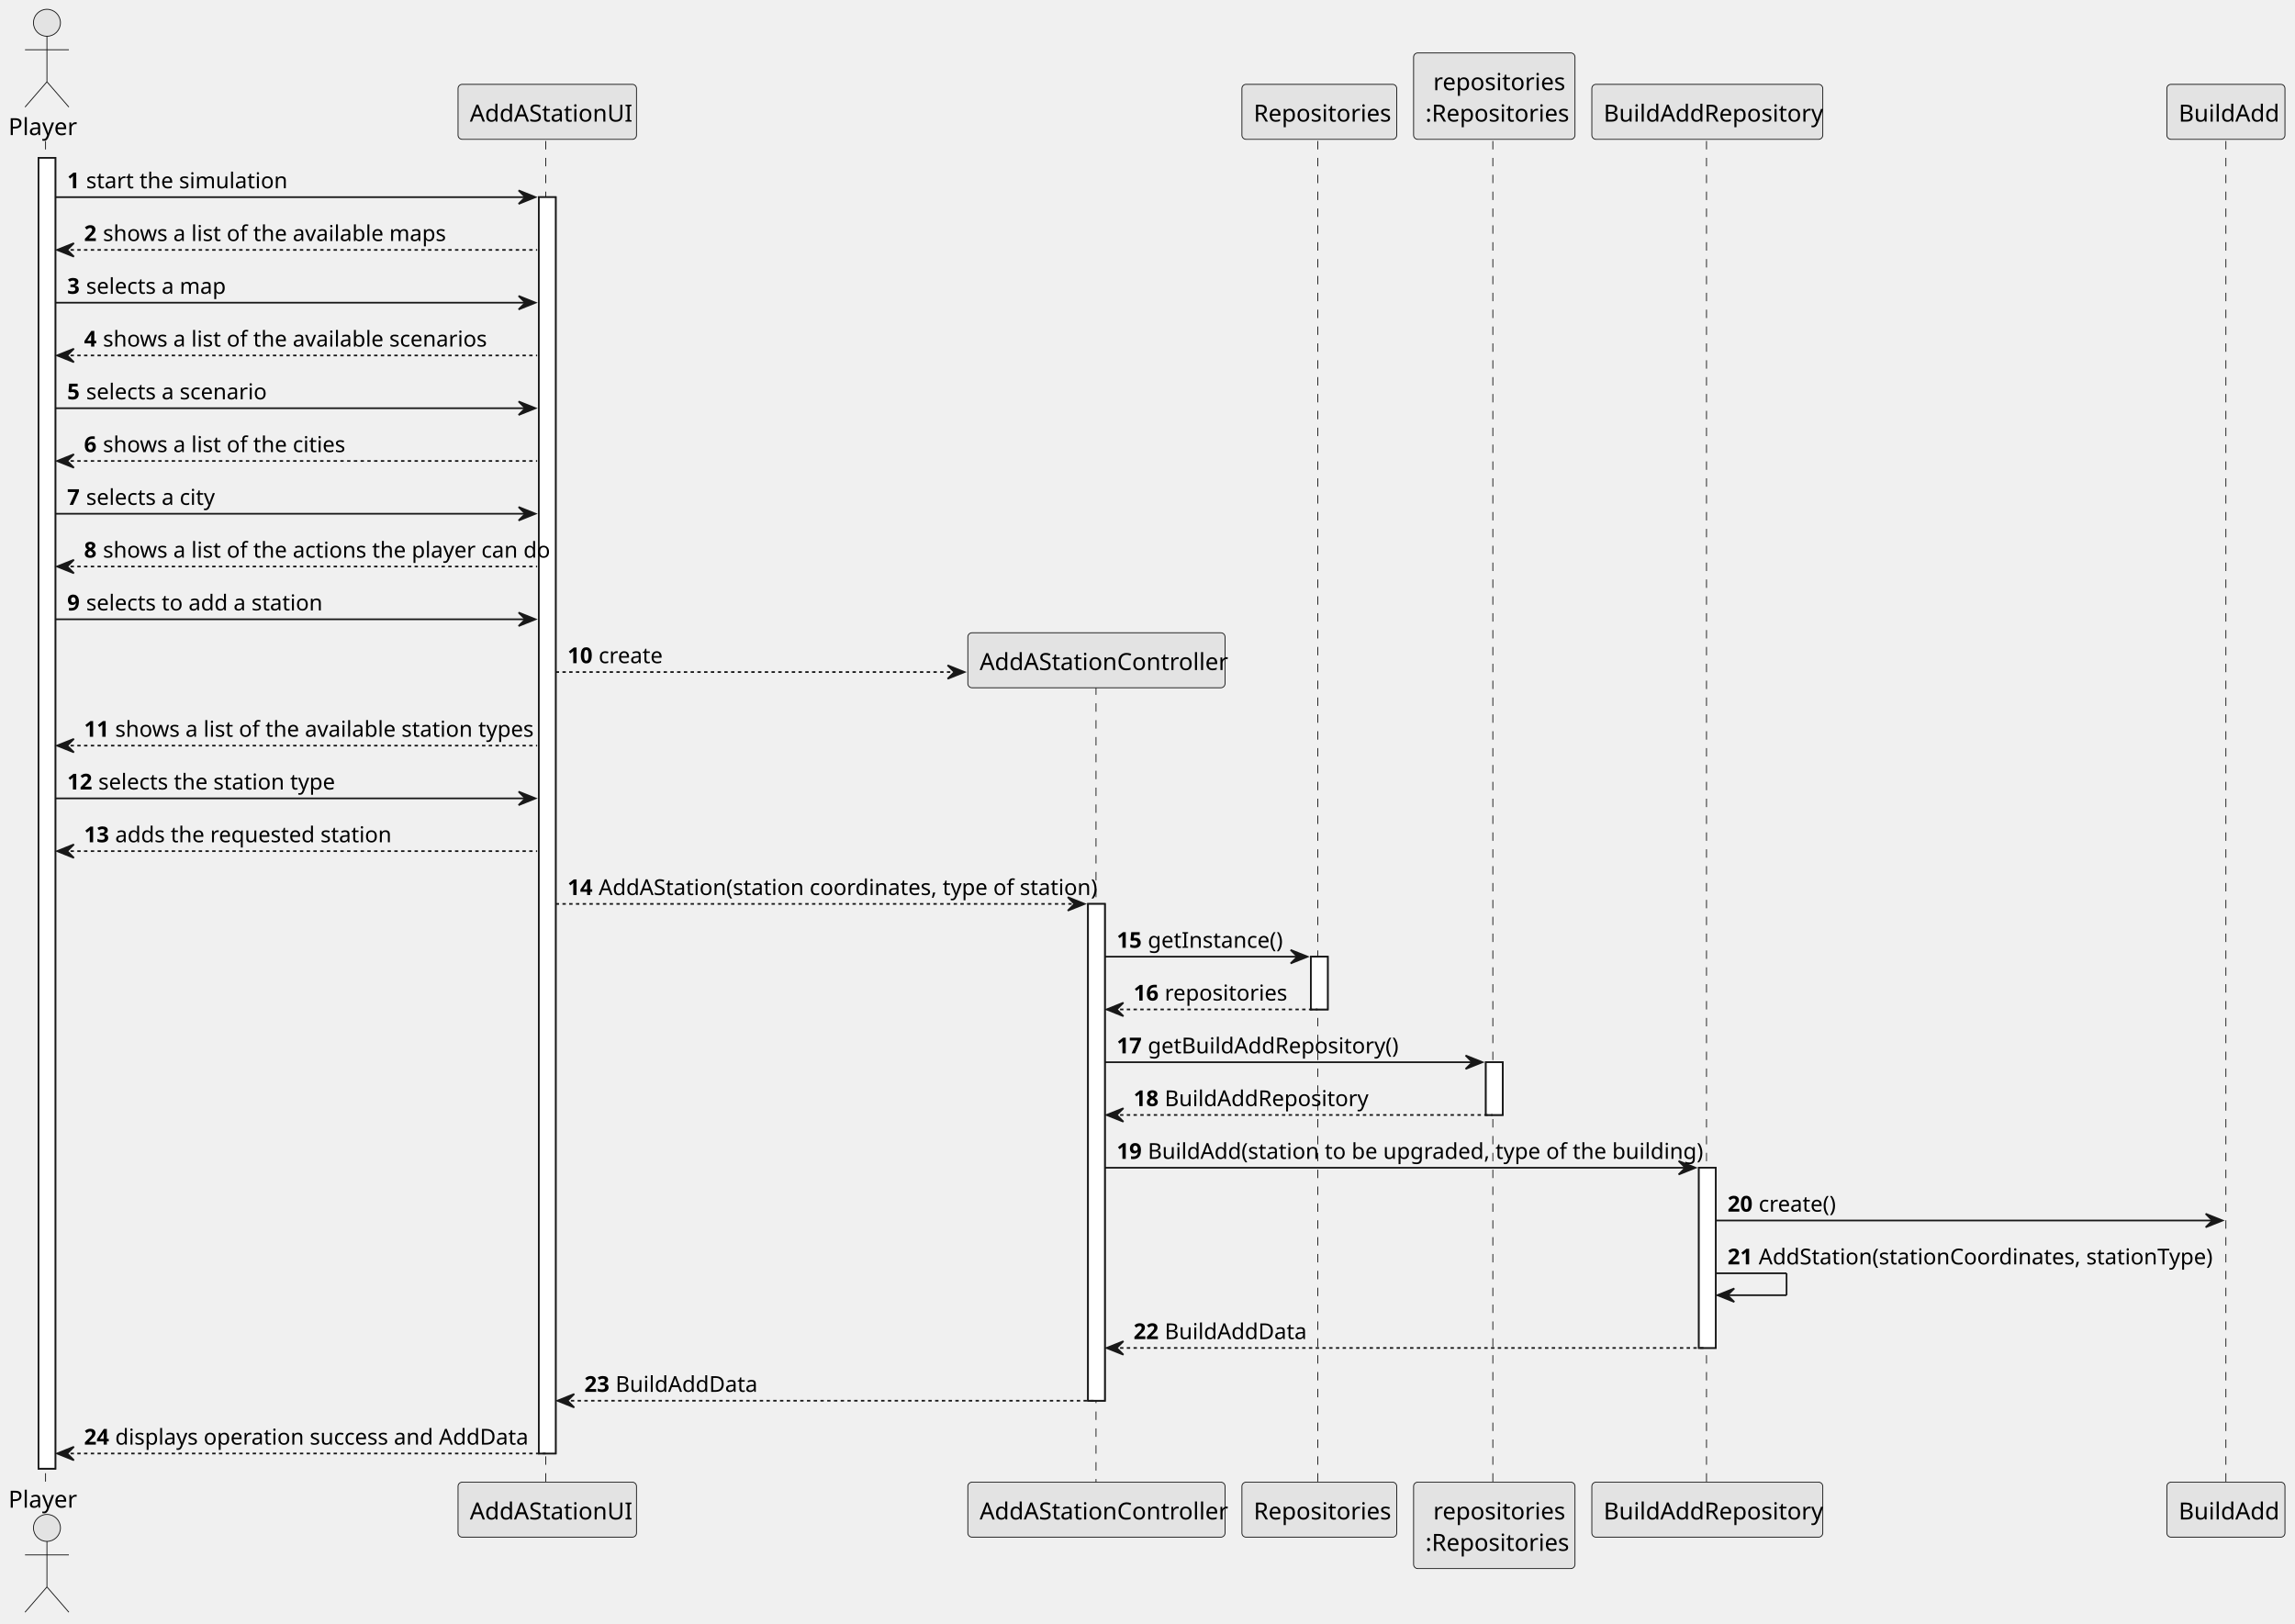
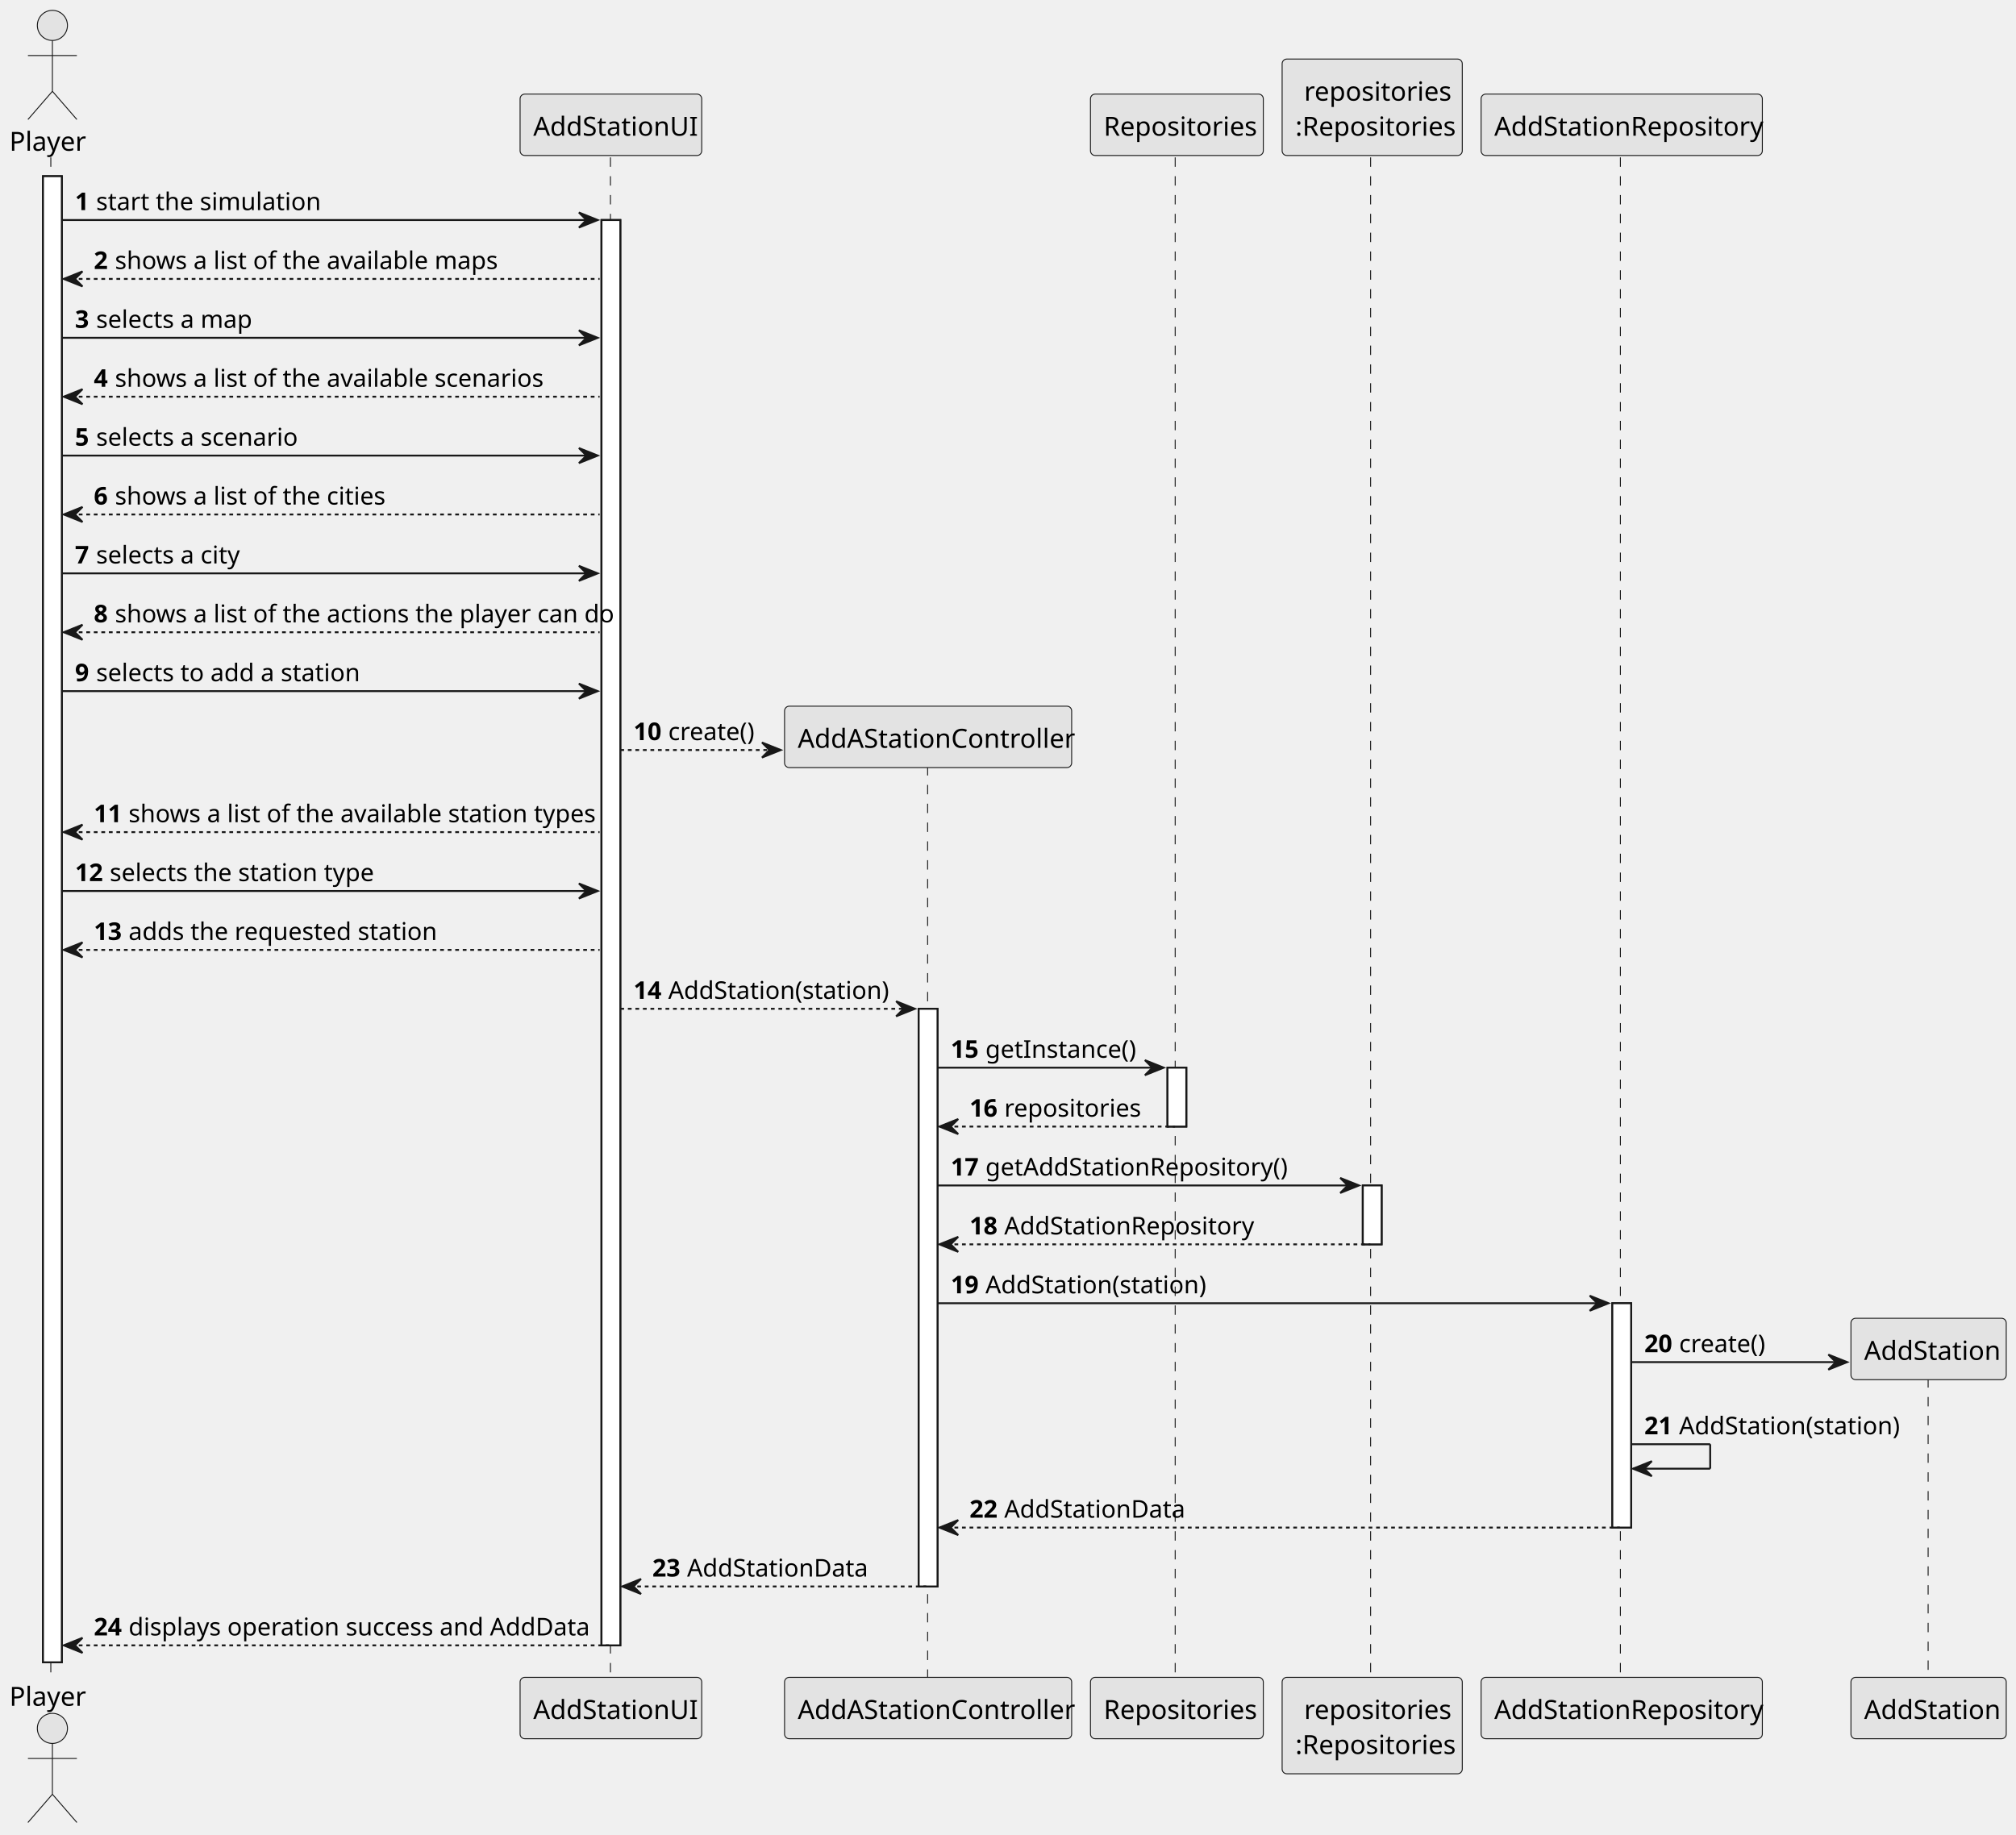
- <svg xmlns="http://www.w3.org/2000/svg" contentStyleType="text/css" height="963px" preserveAspectRatio="none" style="width:1361px;height:963px;background:#FFFFFF;" version="1.1" viewBox="0 0 1361 963" width="1361px" zoomAndPan="magnify">
+ <svg xmlns="http://www.w3.org/2000/svg" contentStyleType="text/css" height="975px" preserveAspectRatio="none" style="width:1071px;height:975px;background:#FFFFFF;" version="1.1" viewBox="0 0 1071 975" width="1071px" zoomAndPan="magnify">
  <defs />
  <g>
-     <rect fill="#FFFFFF" height="777.314" style="stroke:#181818;stroke-width:1.0;" width="10" x="22.841" y="93.621" />
-     <rect fill="#FFFFFF" height="745.023" style="stroke:#181818;stroke-width:1.0;" width="10" x="319.546" y="116.912" />
-     <rect fill="#FFFFFF" height="294.619" style="stroke:#181818;stroke-width:1.0;" width="10" x="645.224" y="536.025" />
-     <rect fill="#FFFFFF" height="31.291" style="stroke:#181818;stroke-width:1.0;" width="10" x="777.393" y="567.316" />
-     <rect fill="#FFFFFF" height="31.291" style="stroke:#181818;stroke-width:1.0;" width="10" x="881.151" y="629.898" />
-     <rect fill="#FFFFFF" height="106.873" style="stroke:#181818;stroke-width:1.0;" width="10" x="1007.481" y="692.481" />
-     <line style="stroke:#181818;stroke-width:0.5;stroke-dasharray:5.0,5.0;" x1="27" x2="27" y1="83.621" y2="879.936" />
-     <line style="stroke:#181818;stroke-width:0.5;stroke-dasharray:5.0,5.0;" x1="323.629" x2="323.629" y1="83.621" y2="879.936" />
-     <line style="stroke:#181818;stroke-width:0.5;stroke-dasharray:5.0,5.0;" x1="649.962" x2="649.962" y1="407.051" y2="879.936" />
-     <line style="stroke:#181818;stroke-width:0.5;stroke-dasharray:5.0,5.0;" x1="781.486" x2="781.486" y1="83.621" y2="879.936" />
-     <line style="stroke:#181818;stroke-width:0.5;stroke-dasharray:5.0,5.0;" x1="885.299" x2="885.299" y1="83.621" y2="879.936" />
-     <line style="stroke:#181818;stroke-width:0.5;stroke-dasharray:5.0,5.0;" x1="1012.002" x2="1012.002" y1="83.621" y2="879.936" />
-     <line style="stroke:#181818;stroke-width:0.5;stroke-dasharray:5.0,5.0;" x1="1320.008" x2="1320.008" y1="83.621" y2="879.936" />
+     <rect fill="#FFFFFF" height="789.644" style="stroke:#181818;stroke-width:1.0;" width="10" x="22.841" y="93.621" />
+     <rect fill="#FFFFFF" height="757.354" style="stroke:#181818;stroke-width:1.0;" width="10" x="319.546" y="116.912" />
+     <rect fill="#FFFFFF" height="306.949" style="stroke:#181818;stroke-width:1.0;" width="10" x="488.057" y="536.025" />
+     <rect fill="#FFFFFF" height="31.291" style="stroke:#181818;stroke-width:1.0;" width="10" x="620.226" y="567.316" />
+     <rect fill="#FFFFFF" height="31.291" style="stroke:#181818;stroke-width:1.0;" width="10" x="723.984" y="629.898" />
+     <rect fill="#FFFFFF" height="119.203" style="stroke:#181818;stroke-width:1.0;" width="10" x="856.542" y="692.481" />
+     <line style="stroke:#181818;stroke-width:0.5;stroke-dasharray:5.0,5.0;" x1="27" x2="27" y1="83.621" y2="892.266" />
+     <line style="stroke:#181818;stroke-width:0.5;stroke-dasharray:5.0,5.0;" x1="324.298" x2="324.298" y1="83.621" y2="892.266" />
+     <line style="stroke:#181818;stroke-width:0.5;stroke-dasharray:5.0,5.0;" x1="492.795" x2="492.795" y1="407.051" y2="892.266" />
+     <line style="stroke:#181818;stroke-width:0.5;stroke-dasharray:5.0,5.0;" x1="624.319" x2="624.319" y1="83.621" y2="892.266" />
+     <line style="stroke:#181818;stroke-width:0.5;stroke-dasharray:5.0,5.0;" x1="728.132" x2="728.132" y1="83.621" y2="892.266" />
+     <line style="stroke:#181818;stroke-width:0.5;stroke-dasharray:5.0,5.0;" x1="860.835" x2="860.835" y1="83.621" y2="892.266" />
+     <line style="stroke:#181818;stroke-width:0.5;stroke-dasharray:5.0,5.0;" x1="1024.317" x2="1024.317" y1="732.291" y2="892.266" />
    <text fill="#000000" font-family="sans-serif" font-size="14" lengthAdjust="spacing" textLength="39.683" x="5" y="80.107">Player</text>
    <ellipse cx="27.841" cy="13.5" fill="#E3E3E3" rx="8" ry="8" style="stroke:#181818;stroke-width:0.5;" />
    <path d="M27.841,21.5 L27.841,48.5 M14.841,29.5 L40.841,29.5 M27.841,48.5 L14.841,63.5 M27.841,48.5 L40.841,63.5 " fill="none" style="stroke:#181818;stroke-width:0.5;" />
-     <text fill="#000000" font-family="sans-serif" font-size="14" lengthAdjust="spacing" textLength="39.683" x="5" y="894.043">Player</text>
-     <ellipse cx="27.841" cy="906.057" fill="#E3E3E3" rx="8" ry="8" style="stroke:#181818;stroke-width:0.5;" />
-     <path d="M27.841,914.057 L27.841,941.057 M14.841,922.057 L40.841,922.057 M27.841,941.057 L14.841,956.057 M27.841,941.057 L40.841,956.057 " fill="none" style="stroke:#181818;stroke-width:0.5;" />
-     <rect fill="#E3E3E3" height="32.621" rx="2.5" ry="2.5" style="stroke:#181818;stroke-width:0.5;" width="105.834" x="271.629" y="50" />
-     <text fill="#000000" font-family="sans-serif" font-size="14" lengthAdjust="spacing" textLength="91.834" x="278.629" y="72.107">AddAStationUI</text>
-     <rect fill="#E3E3E3" height="32.621" rx="2.5" ry="2.5" style="stroke:#181818;stroke-width:0.5;" width="105.834" x="271.629" y="878.936" />
-     <text fill="#000000" font-family="sans-serif" font-size="14" lengthAdjust="spacing" textLength="91.834" x="278.629" y="901.043">AddAStationUI</text>
-     <rect fill="#E3E3E3" height="32.621" rx="2.5" ry="2.5" style="stroke:#181818;stroke-width:0.5;" width="152.523" x="573.962" y="878.936" />
-     <text fill="#000000" font-family="sans-serif" font-size="14" lengthAdjust="spacing" textLength="138.523" x="580.962" y="901.043">AddAStationController</text>
-     <rect fill="#E3E3E3" height="32.621" rx="2.5" ry="2.5" style="stroke:#181818;stroke-width:0.5;" width="91.814" x="736.486" y="50" />
-     <text fill="#000000" font-family="sans-serif" font-size="14" lengthAdjust="spacing" textLength="77.814" x="743.486" y="72.107">Repositories</text>
-     <rect fill="#E3E3E3" height="32.621" rx="2.5" ry="2.5" style="stroke:#181818;stroke-width:0.5;" width="91.814" x="736.486" y="878.936" />
-     <text fill="#000000" font-family="sans-serif" font-size="14" lengthAdjust="spacing" textLength="77.814" x="743.486" y="901.043">Repositories</text>
-     <rect fill="#E3E3E3" height="51.242" rx="2.5" ry="2.5" style="stroke:#181818;stroke-width:0.5;" width="95.703" x="838.299" y="31.379" />
-     <text fill="#000000" font-family="sans-serif" font-size="14" lengthAdjust="spacing" textLength="72.365" x="849.968" y="53.486">repositories</text>
-     <text fill="#000000" font-family="sans-serif" font-size="14" lengthAdjust="spacing" textLength="81.703" x="845.299" y="72.107">:Repositories</text>
-     <rect fill="#E3E3E3" height="51.242" rx="2.5" ry="2.5" style="stroke:#181818;stroke-width:0.5;" width="95.703" x="838.299" y="878.936" />
-     <text fill="#000000" font-family="sans-serif" font-size="14" lengthAdjust="spacing" textLength="72.365" x="849.968" y="901.043">repositories</text>
-     <text fill="#000000" font-family="sans-serif" font-size="14" lengthAdjust="spacing" textLength="81.703" x="845.299" y="919.664">:Repositories</text>
-     <rect fill="#E3E3E3" height="32.621" rx="2.5" ry="2.5" style="stroke:#181818;stroke-width:0.5;" width="136.958" x="944.002" y="50" />
-     <text fill="#000000" font-family="sans-serif" font-size="14" lengthAdjust="spacing" textLength="122.958" x="951.002" y="72.107">BuildAddRepository</text>
-     <rect fill="#E3E3E3" height="32.621" rx="2.5" ry="2.5" style="stroke:#181818;stroke-width:0.5;" width="136.958" x="944.002" y="878.936" />
-     <text fill="#000000" font-family="sans-serif" font-size="14" lengthAdjust="spacing" textLength="122.958" x="951.002" y="901.043">BuildAddRepository</text>
-     <rect fill="#E3E3E3" height="32.621" rx="2.5" ry="2.5" style="stroke:#181818;stroke-width:0.5;" width="70.041" x="1285.008" y="50" />
-     <text fill="#000000" font-family="sans-serif" font-size="14" lengthAdjust="spacing" textLength="56.041" x="1292.008" y="72.107">BuildAdd</text>
-     <rect fill="#E3E3E3" height="32.621" rx="2.5" ry="2.5" style="stroke:#181818;stroke-width:0.5;" width="70.041" x="1285.008" y="878.936" />
-     <text fill="#000000" font-family="sans-serif" font-size="14" lengthAdjust="spacing" textLength="56.041" x="1292.008" y="901.043">BuildAdd</text>
-     <rect fill="#FFFFFF" height="777.314" style="stroke:#181818;stroke-width:1.0;" width="10" x="22.841" y="93.621" />
-     <rect fill="#FFFFFF" height="745.023" style="stroke:#181818;stroke-width:1.0;" width="10" x="319.546" y="116.912" />
-     <rect fill="#FFFFFF" height="294.619" style="stroke:#181818;stroke-width:1.0;" width="10" x="645.224" y="536.025" />
-     <rect fill="#FFFFFF" height="31.291" style="stroke:#181818;stroke-width:1.0;" width="10" x="777.393" y="567.316" />
-     <rect fill="#FFFFFF" height="31.291" style="stroke:#181818;stroke-width:1.0;" width="10" x="881.151" y="629.898" />
-     <rect fill="#FFFFFF" height="106.873" style="stroke:#181818;stroke-width:1.0;" width="10" x="1007.481" y="692.481" />
+     <text fill="#000000" font-family="sans-serif" font-size="14" lengthAdjust="spacing" textLength="39.683" x="5" y="906.373">Player</text>
+     <ellipse cx="27.841" cy="918.387" fill="#E3E3E3" rx="8" ry="8" style="stroke:#181818;stroke-width:0.5;" />
+     <path d="M27.841,926.387 L27.841,953.387 M14.841,934.387 L40.841,934.387 M27.841,953.387 L14.841,968.387 M27.841,953.387 L40.841,968.387 " fill="none" style="stroke:#181818;stroke-width:0.5;" />
+     <rect fill="#E3E3E3" height="32.621" rx="2.5" ry="2.5" style="stroke:#181818;stroke-width:0.5;" width="96.496" x="276.298" y="50" />
+     <text fill="#000000" font-family="sans-serif" font-size="14" lengthAdjust="spacing" textLength="82.496" x="283.298" y="72.107">AddStationUI</text>
+     <rect fill="#E3E3E3" height="32.621" rx="2.5" ry="2.5" style="stroke:#181818;stroke-width:0.5;" width="96.496" x="276.298" y="891.266" />
+     <text fill="#000000" font-family="sans-serif" font-size="14" lengthAdjust="spacing" textLength="82.496" x="283.298" y="913.373">AddStationUI</text>
+     <rect fill="#E3E3E3" height="32.621" rx="2.5" ry="2.5" style="stroke:#181818;stroke-width:0.5;" width="152.523" x="416.795" y="891.266" />
+     <text fill="#000000" font-family="sans-serif" font-size="14" lengthAdjust="spacing" textLength="138.523" x="423.795" y="913.373">AddAStationController</text>
+     <rect fill="#E3E3E3" height="32.621" rx="2.5" ry="2.5" style="stroke:#181818;stroke-width:0.5;" width="91.814" x="579.319" y="50" />
+     <text fill="#000000" font-family="sans-serif" font-size="14" lengthAdjust="spacing" textLength="77.814" x="586.319" y="72.107">Repositories</text>
+     <rect fill="#E3E3E3" height="32.621" rx="2.5" ry="2.5" style="stroke:#181818;stroke-width:0.5;" width="91.814" x="579.319" y="891.266" />
+     <text fill="#000000" font-family="sans-serif" font-size="14" lengthAdjust="spacing" textLength="77.814" x="586.319" y="913.373">Repositories</text>
+     <rect fill="#E3E3E3" height="51.242" rx="2.5" ry="2.5" style="stroke:#181818;stroke-width:0.5;" width="95.703" x="681.132" y="31.379" />
+     <text fill="#000000" font-family="sans-serif" font-size="14" lengthAdjust="spacing" textLength="72.365" x="692.801" y="53.486">repositories</text>
+     <text fill="#000000" font-family="sans-serif" font-size="14" lengthAdjust="spacing" textLength="81.703" x="688.132" y="72.107">:Repositories</text>
+     <rect fill="#E3E3E3" height="51.242" rx="2.5" ry="2.5" style="stroke:#181818;stroke-width:0.5;" width="95.703" x="681.132" y="891.266" />
+     <text fill="#000000" font-family="sans-serif" font-size="14" lengthAdjust="spacing" textLength="72.365" x="692.801" y="913.373">repositories</text>
+     <text fill="#000000" font-family="sans-serif" font-size="14" lengthAdjust="spacing" textLength="81.703" x="688.132" y="931.994">:Repositories</text>
+     <rect fill="#E3E3E3" height="32.621" rx="2.5" ry="2.5" style="stroke:#181818;stroke-width:0.5;" width="149.413" x="786.835" y="50" />
+     <text fill="#000000" font-family="sans-serif" font-size="14" lengthAdjust="spacing" textLength="135.413" x="793.835" y="72.107">AddStationRepository</text>
+     <rect fill="#E3E3E3" height="32.621" rx="2.5" ry="2.5" style="stroke:#181818;stroke-width:0.5;" width="149.413" x="786.835" y="891.266" />
+     <text fill="#000000" font-family="sans-serif" font-size="14" lengthAdjust="spacing" textLength="135.413" x="793.835" y="913.373">AddStationRepository</text>
+     <rect fill="#E3E3E3" height="32.621" rx="2.5" ry="2.5" style="stroke:#181818;stroke-width:0.5;" width="82.496" x="983.317" y="891.266" />
+     <text fill="#000000" font-family="sans-serif" font-size="14" lengthAdjust="spacing" textLength="68.496" x="990.317" y="913.373">AddStation</text>
+     <rect fill="#FFFFFF" height="789.644" style="stroke:#181818;stroke-width:1.0;" width="10" x="22.841" y="93.621" />
+     <rect fill="#FFFFFF" height="757.354" style="stroke:#181818;stroke-width:1.0;" width="10" x="319.546" y="116.912" />
+     <rect fill="#FFFFFF" height="306.949" style="stroke:#181818;stroke-width:1.0;" width="10" x="488.057" y="536.025" />
+     <rect fill="#FFFFFF" height="31.291" style="stroke:#181818;stroke-width:1.0;" width="10" x="620.226" y="567.316" />
+     <rect fill="#FFFFFF" height="31.291" style="stroke:#181818;stroke-width:1.0;" width="10" x="723.984" y="629.898" />
+     <rect fill="#FFFFFF" height="119.203" style="stroke:#181818;stroke-width:1.0;" width="10" x="856.542" y="692.481" />
    <polygon fill="#181818" points="307.546,112.912,317.546,116.912,307.546,120.912,311.546,116.912" style="stroke:#181818;stroke-width:1.0;" />
    <line style="stroke:#181818;stroke-width:1.0;" x1="32.841" x2="313.546" y1="116.912" y2="116.912" />
    <text fill="#000000" font-family="sans-serif" font-size="13" font-weight="bold" lengthAdjust="spacing" textLength="7.23" x="39.841" y="111.649">1</text>
    <text fill="#000000" font-family="sans-serif" font-size="13" lengthAdjust="spacing" textLength="109.103" x="51.071" y="111.649">start the simulation</text>
    <polygon fill="#181818" points="43.841,144.203,33.841,148.203,43.841,152.203,39.841,148.203" style="stroke:#181818;stroke-width:1.0;" />
    <line style="stroke:#181818;stroke-width:1.0;stroke-dasharray:2.0,2.0;" x1="37.841" x2="318.546" y1="148.203" y2="148.203" />
    <text fill="#000000" font-family="sans-serif" font-size="13" font-weight="bold" lengthAdjust="spacing" textLength="7.23" x="49.841" y="142.94">2</text>
    <text fill="#000000" font-family="sans-serif" font-size="13" lengthAdjust="spacing" textLength="193.654" x="61.071" y="142.94">shows a list of the available maps</text>
    <polygon fill="#181818" points="307.546,175.494,317.546,179.494,307.546,183.494,311.546,179.494" style="stroke:#181818;stroke-width:1.0;" />
    <line style="stroke:#181818;stroke-width:1.0;" x1="32.841" x2="313.546" y1="179.494" y2="179.494" />
    <text fill="#000000" font-family="sans-serif" font-size="13" font-weight="bold" lengthAdjust="spacing" textLength="7.23" x="39.841" y="174.231">3</text>
    <text fill="#000000" font-family="sans-serif" font-size="13" lengthAdjust="spacing" textLength="80.203" x="51.071" y="174.231">selects a map</text>
    <polygon fill="#181818" points="43.841,206.785,33.841,210.785,43.841,214.785,39.841,210.785" style="stroke:#181818;stroke-width:1.0;" />
    <line style="stroke:#181818;stroke-width:1.0;stroke-dasharray:2.0,2.0;" x1="37.841" x2="318.546" y1="210.785" y2="210.785" />
    <text fill="#000000" font-family="sans-serif" font-size="13" font-weight="bold" lengthAdjust="spacing" textLength="7.23" x="49.841" y="205.523">4</text>
    <text fill="#000000" font-family="sans-serif" font-size="13" lengthAdjust="spacing" textLength="217.502" x="61.071" y="205.523">shows a list of the available scenarios</text>
    <polygon fill="#181818" points="307.546,238.076,317.546,242.076,307.546,246.076,311.546,242.076" style="stroke:#181818;stroke-width:1.0;" />
    <line style="stroke:#181818;stroke-width:1.0;" x1="32.841" x2="313.546" y1="242.076" y2="242.076" />
    <text fill="#000000" font-family="sans-serif" font-size="13" font-weight="bold" lengthAdjust="spacing" textLength="7.23" x="39.841" y="236.814">5</text>
    <text fill="#000000" font-family="sans-serif" font-size="13" lengthAdjust="spacing" textLength="104.051" x="51.071" y="236.814">selects a scenario</text>
    <polygon fill="#181818" points="43.841,269.367,33.841,273.367,43.841,277.367,39.841,273.367" style="stroke:#181818;stroke-width:1.0;" />
    <line style="stroke:#181818;stroke-width:1.0;stroke-dasharray:2.0,2.0;" x1="37.841" x2="318.546" y1="273.367" y2="273.367" />
    <text fill="#000000" font-family="sans-serif" font-size="13" font-weight="bold" lengthAdjust="spacing" textLength="7.23" x="49.841" y="268.104">6</text>
    <text fill="#000000" font-family="sans-serif" font-size="13" lengthAdjust="spacing" textLength="136.557" x="61.071" y="268.104">shows a list of the cities</text>
    <polygon fill="#181818" points="307.546,300.658,317.546,304.658,307.546,308.658,311.546,304.658" style="stroke:#181818;stroke-width:1.0;" />
    <line style="stroke:#181818;stroke-width:1.0;" x1="32.841" x2="313.546" y1="304.658" y2="304.658" />
    <text fill="#000000" font-family="sans-serif" font-size="13" font-weight="bold" lengthAdjust="spacing" textLength="7.23" x="39.841" y="299.396">7</text>
    <text fill="#000000" font-family="sans-serif" font-size="13" lengthAdjust="spacing" textLength="74.414" x="51.071" y="299.396">selects a city</text>
    <polygon fill="#181818" points="43.841,331.949,33.841,335.949,43.841,339.949,39.841,335.949" style="stroke:#181818;stroke-width:1.0;" />
    <line style="stroke:#181818;stroke-width:1.0;stroke-dasharray:2.0,2.0;" x1="37.841" x2="318.546" y1="335.949" y2="335.949" />
    <text fill="#000000" font-family="sans-serif" font-size="13" font-weight="bold" lengthAdjust="spacing" textLength="7.23" x="49.841" y="330.687">8</text>
    <text fill="#000000" font-family="sans-serif" font-size="13" lengthAdjust="spacing" textLength="251.475" x="61.071" y="330.687">shows a list of the actions the player can do</text>
    <polygon fill="#181818" points="307.546,363.24,317.546,367.24,307.546,371.24,311.546,367.24" style="stroke:#181818;stroke-width:1.0;" />
    <line style="stroke:#181818;stroke-width:1.0;" x1="32.841" x2="313.546" y1="367.24" y2="367.24" />
    <text fill="#000000" font-family="sans-serif" font-size="13" font-weight="bold" lengthAdjust="spacing" textLength="7.23" x="39.841" y="361.978">9</text>
    <text fill="#000000" font-family="sans-serif" font-size="13" lengthAdjust="spacing" textLength="132.971" x="51.071" y="361.978">selects to add a station</text>
-     <polygon fill="#181818" points="561.962,394.531,571.962,398.531,561.962,402.531,565.962,398.531" style="stroke:#181818;stroke-width:1.0;" />
-     <line style="stroke:#181818;stroke-width:1.0;stroke-dasharray:2.0,2.0;" x1="329.546" x2="567.962" y1="398.531" y2="398.531" />
+     <polygon fill="#181818" points="404.795,394.531,414.795,398.531,404.795,402.531,408.795,398.531" style="stroke:#181818;stroke-width:1.0;" />
+     <line style="stroke:#181818;stroke-width:1.0;stroke-dasharray:2.0,2.0;" x1="329.546" x2="410.795" y1="398.531" y2="398.531" />
    <text fill="#000000" font-family="sans-serif" font-size="13" font-weight="bold" lengthAdjust="spacing" textLength="14.46" x="336.546" y="393.269">10</text>
-     <text fill="#000000" font-family="sans-serif" font-size="13" lengthAdjust="spacing" textLength="36.131" x="355.006" y="393.269">create</text>
-     <rect fill="#E3E3E3" height="32.621" rx="2.5" ry="2.5" style="stroke:#181818;stroke-width:0.5;" width="152.523" x="573.962" y="375.24" />
-     <text fill="#000000" font-family="sans-serif" font-size="14" lengthAdjust="spacing" textLength="138.523" x="580.962" y="397.348">AddAStationController</text>
+     <text fill="#000000" font-family="sans-serif" font-size="13" lengthAdjust="spacing" textLength="44.789" x="355.006" y="393.269">create()</text>
+     <rect fill="#E3E3E3" height="32.621" rx="2.5" ry="2.5" style="stroke:#181818;stroke-width:0.5;" width="152.523" x="416.795" y="375.24" />
+     <text fill="#000000" font-family="sans-serif" font-size="14" lengthAdjust="spacing" textLength="138.523" x="423.795" y="397.348">AddAStationController</text>
    <polygon fill="#181818" points="43.841,438.152,33.841,442.152,43.841,446.152,39.841,442.152" style="stroke:#181818;stroke-width:1.0;" />
    <line style="stroke:#181818;stroke-width:1.0;stroke-dasharray:2.0,2.0;" x1="37.841" x2="318.546" y1="442.152" y2="442.152" />
    <text fill="#000000" font-family="sans-serif" font-size="13" font-weight="bold" lengthAdjust="spacing" textLength="14.46" x="49.841" y="436.89">11</text>
    <text fill="#000000" font-family="sans-serif" font-size="13" lengthAdjust="spacing" textLength="234.851" x="68.301" y="436.89">shows a list of the available station types</text>
    <polygon fill="#181818" points="307.546,469.443,317.546,473.443,307.546,477.443,311.546,473.443" style="stroke:#181818;stroke-width:1.0;" />
    <line style="stroke:#181818;stroke-width:1.0;" x1="32.841" x2="313.546" y1="473.443" y2="473.443" />
    <text fill="#000000" font-family="sans-serif" font-size="13" font-weight="bold" lengthAdjust="spacing" textLength="14.46" x="39.841" y="468.181">12</text>
    <text fill="#000000" font-family="sans-serif" font-size="13" lengthAdjust="spacing" textLength="132.241" x="58.301" y="468.181">selects the station type</text>
    <polygon fill="#181818" points="43.841,500.734,33.841,504.734,43.841,508.734,39.841,504.734" style="stroke:#181818;stroke-width:1.0;" />
    <line style="stroke:#181818;stroke-width:1.0;stroke-dasharray:2.0,2.0;" x1="37.841" x2="318.546" y1="504.734" y2="504.734" />
    <text fill="#000000" font-family="sans-serif" font-size="13" font-weight="bold" lengthAdjust="spacing" textLength="14.46" x="49.841" y="499.472">13</text>
    <text fill="#000000" font-family="sans-serif" font-size="13" lengthAdjust="spacing" textLength="153.22" x="68.301" y="499.472">adds the requested station</text>
-     <polygon fill="#181818" points="633.224,532.025,643.224,536.025,633.224,540.025,637.224,536.025" style="stroke:#181818;stroke-width:1.0;" />
-     <line style="stroke:#181818;stroke-width:1.0;stroke-dasharray:2.0,2.0;" x1="329.546" x2="639.224" y1="536.025" y2="536.025" />
+     <polygon fill="#181818" points="476.057,532.025,486.057,536.025,476.057,540.025,480.057,536.025" style="stroke:#181818;stroke-width:1.0;" />
+     <line style="stroke:#181818;stroke-width:1.0;stroke-dasharray:2.0,2.0;" x1="329.546" x2="482.057" y1="536.025" y2="536.025" />
    <text fill="#000000" font-family="sans-serif" font-size="13" font-weight="bold" lengthAdjust="spacing" textLength="14.46" x="336.546" y="530.763">14</text>
-     <text fill="#000000" font-family="sans-serif" font-size="13" lengthAdjust="spacing" textLength="278.218" x="355.006" y="530.763">AddAStation(station coordinates, type of station)</text>
-     <polygon fill="#181818" points="765.393,563.316,775.393,567.316,765.393,571.316,769.393,567.316" style="stroke:#181818;stroke-width:1.0;" />
-     <line style="stroke:#181818;stroke-width:1.0;" x1="655.224" x2="771.393" y1="567.316" y2="567.316" />
-     <text fill="#000000" font-family="sans-serif" font-size="13" font-weight="bold" lengthAdjust="spacing" textLength="14.46" x="662.224" y="562.054">15</text>
-     <text fill="#000000" font-family="sans-serif" font-size="13" lengthAdjust="spacing" textLength="75.874" x="680.684" y="562.054">getInstance()</text>
-     <polygon fill="#181818" points="666.224,594.607,656.224,598.607,666.224,602.607,662.224,598.607" style="stroke:#181818;stroke-width:1.0;" />
-     <line style="stroke:#181818;stroke-width:1.0;stroke-dasharray:2.0,2.0;" x1="660.224" x2="781.393" y1="598.607" y2="598.607" />
-     <text fill="#000000" font-family="sans-serif" font-size="13" font-weight="bold" lengthAdjust="spacing" textLength="14.46" x="672.224" y="593.345">16</text>
-     <text fill="#000000" font-family="sans-serif" font-size="13" lengthAdjust="spacing" textLength="67.196" x="690.684" y="593.345">repositories</text>
-     <polygon fill="#181818" points="869.151,625.898,879.151,629.898,869.151,633.898,873.151,629.898" style="stroke:#181818;stroke-width:1.0;" />
-     <line style="stroke:#181818;stroke-width:1.0;" x1="655.224" x2="875.151" y1="629.898" y2="629.898" />
-     <text fill="#000000" font-family="sans-serif" font-size="13" font-weight="bold" lengthAdjust="spacing" textLength="14.46" x="662.224" y="624.636">17</text>
-     <text fill="#000000" font-family="sans-serif" font-size="13" lengthAdjust="spacing" textLength="140.905" x="680.684" y="624.636">getBuildAddRepository()</text>
-     <polygon fill="#181818" points="666.224,657.189,656.224,661.189,666.224,665.189,662.224,661.189" style="stroke:#181818;stroke-width:1.0;" />
-     <line style="stroke:#181818;stroke-width:1.0;stroke-dasharray:2.0,2.0;" x1="660.224" x2="885.151" y1="661.189" y2="661.189" />
-     <text fill="#000000" font-family="sans-serif" font-size="13" font-weight="bold" lengthAdjust="spacing" textLength="14.46" x="672.224" y="655.927">18</text>
-     <text fill="#000000" font-family="sans-serif" font-size="13" lengthAdjust="spacing" textLength="114.175" x="690.684" y="655.927">BuildAddRepository</text>
-     <polygon fill="#181818" points="995.481,688.481,1005.481,692.481,995.481,696.481,999.481,692.481" style="stroke:#181818;stroke-width:1.0;" />
-     <line style="stroke:#181818;stroke-width:1.0;" x1="655.224" x2="1001.481" y1="692.481" y2="692.481" />
-     <text fill="#000000" font-family="sans-serif" font-size="13" font-weight="bold" lengthAdjust="spacing" textLength="14.46" x="662.224" y="687.218">19</text>
-     <text fill="#000000" font-family="sans-serif" font-size="13" lengthAdjust="spacing" textLength="306.433" x="680.684" y="687.218">BuildAdd(station to be upgraded, type of the building)</text>
-     <polygon fill="#181818" points="1308.028,719.771,1318.028,723.771,1308.028,727.771,1312.028,723.771" style="stroke:#181818;stroke-width:1.0;" />
-     <line style="stroke:#181818;stroke-width:1.0;" x1="1017.481" x2="1314.028" y1="723.771" y2="723.771" />
-     <text fill="#000000" font-family="sans-serif" font-size="13" font-weight="bold" lengthAdjust="spacing" textLength="14.46" x="1024.481" y="718.509">20</text>
-     <text fill="#000000" font-family="sans-serif" font-size="13" lengthAdjust="spacing" textLength="44.789" x="1042.941" y="718.509">create()</text>
-     <line style="stroke:#181818;stroke-width:1.0;" x1="1017.481" x2="1059.481" y1="755.062" y2="755.062" />
-     <line style="stroke:#181818;stroke-width:1.0;" x1="1059.481" x2="1059.481" y1="755.062" y2="768.062" />
-     <line style="stroke:#181818;stroke-width:1.0;" x1="1018.481" x2="1059.481" y1="768.062" y2="768.062" />
-     <polygon fill="#181818" points="1028.481,764.062,1018.481,768.062,1028.481,772.062,1024.481,768.062" style="stroke:#181818;stroke-width:1.0;" />
-     <text fill="#000000" font-family="sans-serif" font-size="13" font-weight="bold" lengthAdjust="spacing" textLength="14.46" x="1024.481" y="749.8">21</text>
-     <text fill="#000000" font-family="sans-serif" font-size="13" lengthAdjust="spacing" textLength="255.087" x="1042.941" y="749.8">AddStation(stationCoordinates, stationType)</text>
-     <polygon fill="#181818" points="666.224,795.354,656.224,799.354,666.224,803.354,662.224,799.354" style="stroke:#181818;stroke-width:1.0;" />
-     <line style="stroke:#181818;stroke-width:1.0;stroke-dasharray:2.0,2.0;" x1="660.224" x2="1011.481" y1="799.354" y2="799.354" />
-     <text fill="#000000" font-family="sans-serif" font-size="13" font-weight="bold" lengthAdjust="spacing" textLength="14.46" x="672.224" y="794.091">22</text>
-     <text fill="#000000" font-family="sans-serif" font-size="13" lengthAdjust="spacing" textLength="79.498" x="690.684" y="794.091">BuildAddData</text>
-     <polygon fill="#181818" points="340.546,826.644,330.546,830.644,340.546,834.644,336.546,830.644" style="stroke:#181818;stroke-width:1.0;" />
-     <line style="stroke:#181818;stroke-width:1.0;stroke-dasharray:2.0,2.0;" x1="334.546" x2="649.224" y1="830.644" y2="830.644" />
-     <text fill="#000000" font-family="sans-serif" font-size="13" font-weight="bold" lengthAdjust="spacing" textLength="14.46" x="346.546" y="825.382">23</text>
-     <text fill="#000000" font-family="sans-serif" font-size="13" lengthAdjust="spacing" textLength="79.498" x="365.006" y="825.382">BuildAddData</text>
-     <polygon fill="#181818" points="43.841,857.936,33.841,861.936,43.841,865.936,39.841,861.936" style="stroke:#181818;stroke-width:1.0;" />
-     <line style="stroke:#181818;stroke-width:1.0;stroke-dasharray:2.0,2.0;" x1="37.841" x2="323.546" y1="861.936" y2="861.936" />
-     <text fill="#000000" font-family="sans-serif" font-size="13" font-weight="bold" lengthAdjust="spacing" textLength="14.46" x="49.841" y="856.673">24</text>
-     <text fill="#000000" font-family="sans-serif" font-size="13" lengthAdjust="spacing" textLength="234.863" x="68.301" y="856.673">displays operation success and AddData</text>
+     <text fill="#000000" font-family="sans-serif" font-size="13" lengthAdjust="spacing" textLength="110.564" x="355.006" y="530.763">AddStation(station)</text>
+     <polygon fill="#181818" points="608.226,563.316,618.226,567.316,608.226,571.316,612.226,567.316" style="stroke:#181818;stroke-width:1.0;" />
+     <line style="stroke:#181818;stroke-width:1.0;" x1="498.057" x2="614.226" y1="567.316" y2="567.316" />
+     <text fill="#000000" font-family="sans-serif" font-size="13" font-weight="bold" lengthAdjust="spacing" textLength="14.46" x="505.057" y="562.054">15</text>
+     <text fill="#000000" font-family="sans-serif" font-size="13" lengthAdjust="spacing" textLength="75.874" x="523.517" y="562.054">getInstance()</text>
+     <polygon fill="#181818" points="509.057,594.607,499.057,598.607,509.057,602.607,505.057,598.607" style="stroke:#181818;stroke-width:1.0;" />
+     <line style="stroke:#181818;stroke-width:1.0;stroke-dasharray:2.0,2.0;" x1="503.057" x2="624.226" y1="598.607" y2="598.607" />
+     <text fill="#000000" font-family="sans-serif" font-size="13" font-weight="bold" lengthAdjust="spacing" textLength="14.46" x="515.057" y="593.345">16</text>
+     <text fill="#000000" font-family="sans-serif" font-size="13" lengthAdjust="spacing" textLength="67.196" x="533.517" y="593.345">repositories</text>
+     <polygon fill="#181818" points="711.984,625.898,721.984,629.898,711.984,633.898,715.984,629.898" style="stroke:#181818;stroke-width:1.0;" />
+     <line style="stroke:#181818;stroke-width:1.0;" x1="498.057" x2="717.984" y1="629.898" y2="629.898" />
+     <text fill="#000000" font-family="sans-serif" font-size="13" font-weight="bold" lengthAdjust="spacing" textLength="14.46" x="505.057" y="624.636">17</text>
+     <text fill="#000000" font-family="sans-serif" font-size="13" lengthAdjust="spacing" textLength="152.471" x="523.517" y="624.636">getAddStationRepository()</text>
+     <polygon fill="#181818" points="509.057,657.189,499.057,661.189,509.057,665.189,505.057,661.189" style="stroke:#181818;stroke-width:1.0;" />
+     <line style="stroke:#181818;stroke-width:1.0;stroke-dasharray:2.0,2.0;" x1="503.057" x2="727.984" y1="661.189" y2="661.189" />
+     <text fill="#000000" font-family="sans-serif" font-size="13" font-weight="bold" lengthAdjust="spacing" textLength="14.46" x="515.057" y="655.927">18</text>
+     <text fill="#000000" font-family="sans-serif" font-size="13" lengthAdjust="spacing" textLength="125.741" x="533.517" y="655.927">AddStationRepository</text>
+     <polygon fill="#181818" points="844.542,688.481,854.542,692.481,844.542,696.481,848.542,692.481" style="stroke:#181818;stroke-width:1.0;" />
+     <line style="stroke:#181818;stroke-width:1.0;" x1="498.057" x2="850.542" y1="692.481" y2="692.481" />
+     <text fill="#000000" font-family="sans-serif" font-size="13" font-weight="bold" lengthAdjust="spacing" textLength="14.46" x="505.057" y="687.218">19</text>
+     <text fill="#000000" font-family="sans-serif" font-size="13" lengthAdjust="spacing" textLength="110.564" x="523.517" y="687.218">AddStation(station)</text>
+     <polygon fill="#181818" points="971.317,719.771,981.317,723.771,971.317,727.771,975.317,723.771" style="stroke:#181818;stroke-width:1.0;" />
+     <line style="stroke:#181818;stroke-width:1.0;" x1="866.542" x2="977.317" y1="723.771" y2="723.771" />
+     <text fill="#000000" font-family="sans-serif" font-size="13" font-weight="bold" lengthAdjust="spacing" textLength="14.46" x="873.542" y="718.509">20</text>
+     <text fill="#000000" font-family="sans-serif" font-size="13" lengthAdjust="spacing" textLength="44.789" x="892.002" y="718.509">create()</text>
+     <rect fill="#E3E3E3" height="32.621" rx="2.5" ry="2.5" style="stroke:#181818;stroke-width:0.5;" width="82.496" x="983.317" y="700.481" />
+     <text fill="#000000" font-family="sans-serif" font-size="14" lengthAdjust="spacing" textLength="68.496" x="990.317" y="722.588">AddStation</text>
+     <line style="stroke:#181818;stroke-width:1.0;" x1="866.542" x2="908.542" y1="767.393" y2="767.393" />
+     <line style="stroke:#181818;stroke-width:1.0;" x1="908.542" x2="908.542" y1="767.393" y2="780.393" />
+     <line style="stroke:#181818;stroke-width:1.0;" x1="867.542" x2="908.542" y1="780.393" y2="780.393" />
+     <polygon fill="#181818" points="877.542,776.393,867.542,780.393,877.542,784.393,873.542,780.393" style="stroke:#181818;stroke-width:1.0;" />
+     <text fill="#000000" font-family="sans-serif" font-size="13" font-weight="bold" lengthAdjust="spacing" textLength="14.46" x="873.542" y="762.13">21</text>
+     <text fill="#000000" font-family="sans-serif" font-size="13" lengthAdjust="spacing" textLength="110.564" x="892.002" y="762.13">AddStation(station)</text>
+     <polygon fill="#181818" points="509.057,807.684,499.057,811.684,509.057,815.684,505.057,811.684" style="stroke:#181818;stroke-width:1.0;" />
+     <line style="stroke:#181818;stroke-width:1.0;stroke-dasharray:2.0,2.0;" x1="503.057" x2="860.542" y1="811.684" y2="811.684" />
+     <text fill="#000000" font-family="sans-serif" font-size="13" font-weight="bold" lengthAdjust="spacing" textLength="14.46" x="515.057" y="806.421">22</text>
+     <text fill="#000000" font-family="sans-serif" font-size="13" lengthAdjust="spacing" textLength="91.064" x="533.517" y="806.421">AddStationData</text>
+     <polygon fill="#181818" points="340.546,838.975,330.546,842.975,340.546,846.975,336.546,842.975" style="stroke:#181818;stroke-width:1.0;" />
+     <line style="stroke:#181818;stroke-width:1.0;stroke-dasharray:2.0,2.0;" x1="334.546" x2="492.057" y1="842.975" y2="842.975" />
+     <text fill="#000000" font-family="sans-serif" font-size="13" font-weight="bold" lengthAdjust="spacing" textLength="14.46" x="346.546" y="837.712">23</text>
+     <text fill="#000000" font-family="sans-serif" font-size="13" lengthAdjust="spacing" textLength="91.064" x="365.006" y="837.712">AddStationData</text>
+     <polygon fill="#181818" points="43.841,870.266,33.841,874.266,43.841,878.266,39.841,874.266" style="stroke:#181818;stroke-width:1.0;" />
+     <line style="stroke:#181818;stroke-width:1.0;stroke-dasharray:2.0,2.0;" x1="37.841" x2="323.546" y1="874.266" y2="874.266" />
+     <text fill="#000000" font-family="sans-serif" font-size="13" font-weight="bold" lengthAdjust="spacing" textLength="14.46" x="49.841" y="869.003">24</text>
+     <text fill="#000000" font-family="sans-serif" font-size="13" lengthAdjust="spacing" textLength="234.863" x="68.301" y="869.003">displays operation success and AddData</text>
  </g>
</svg>
